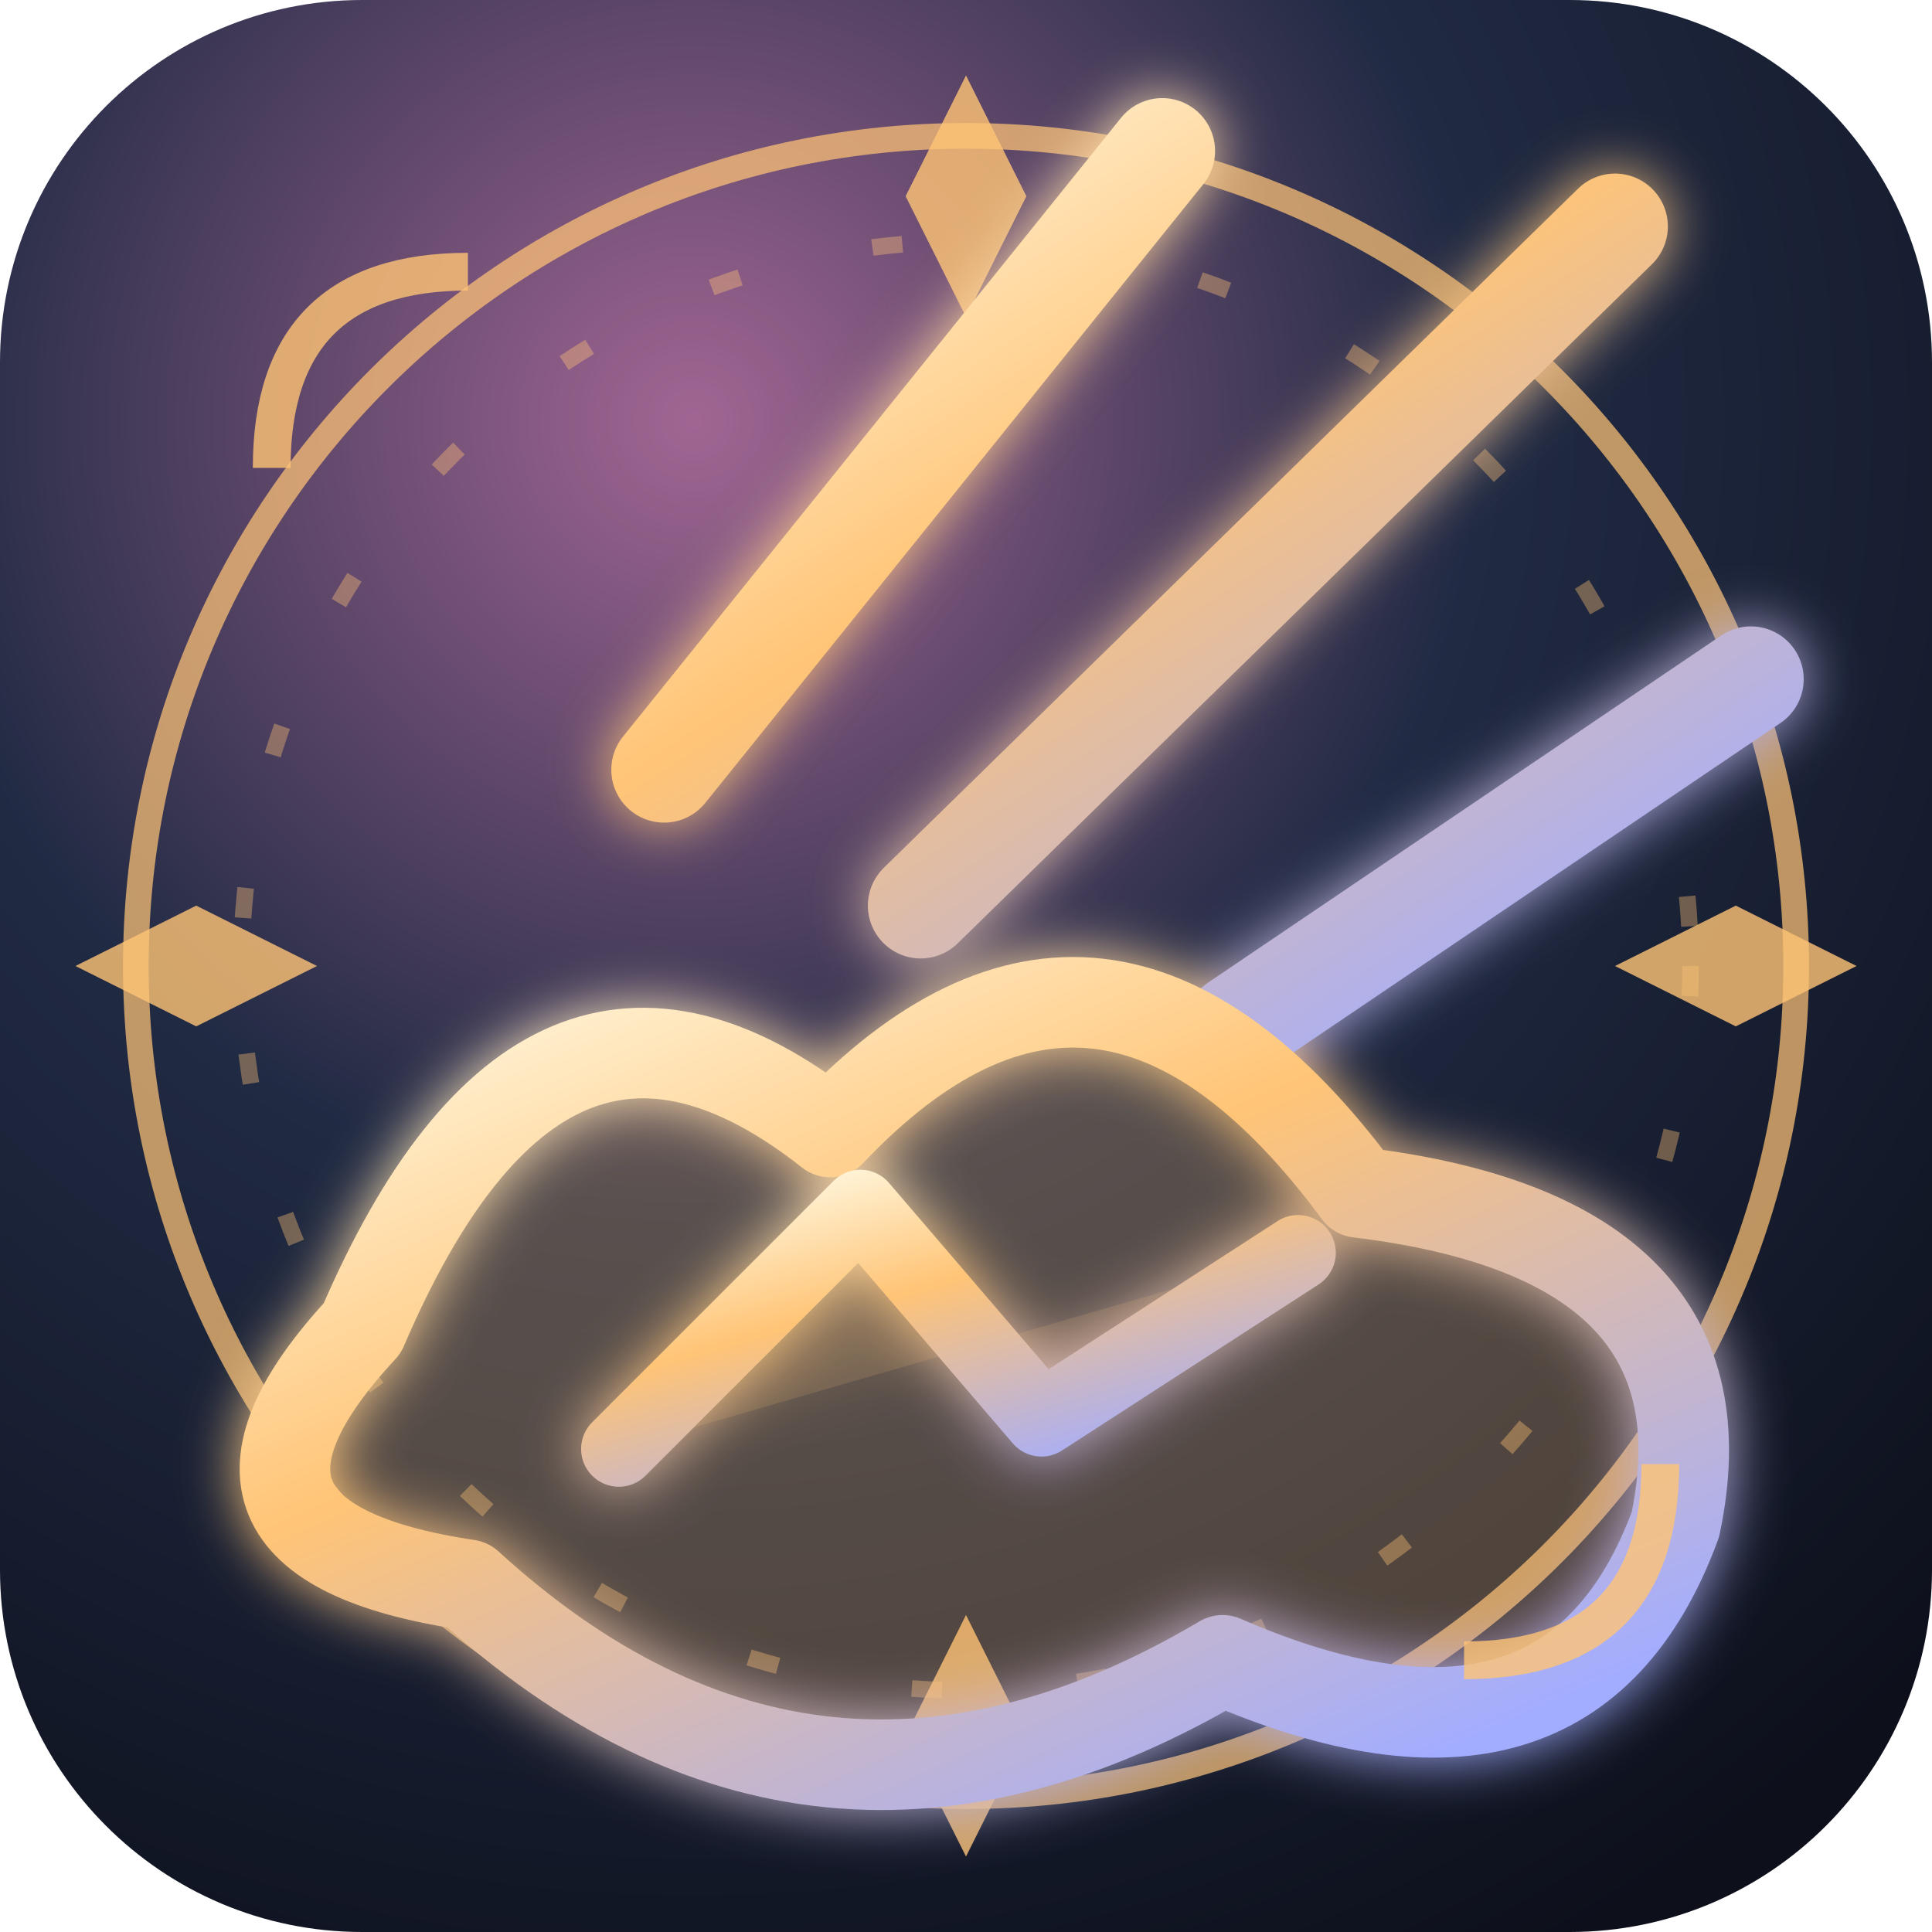
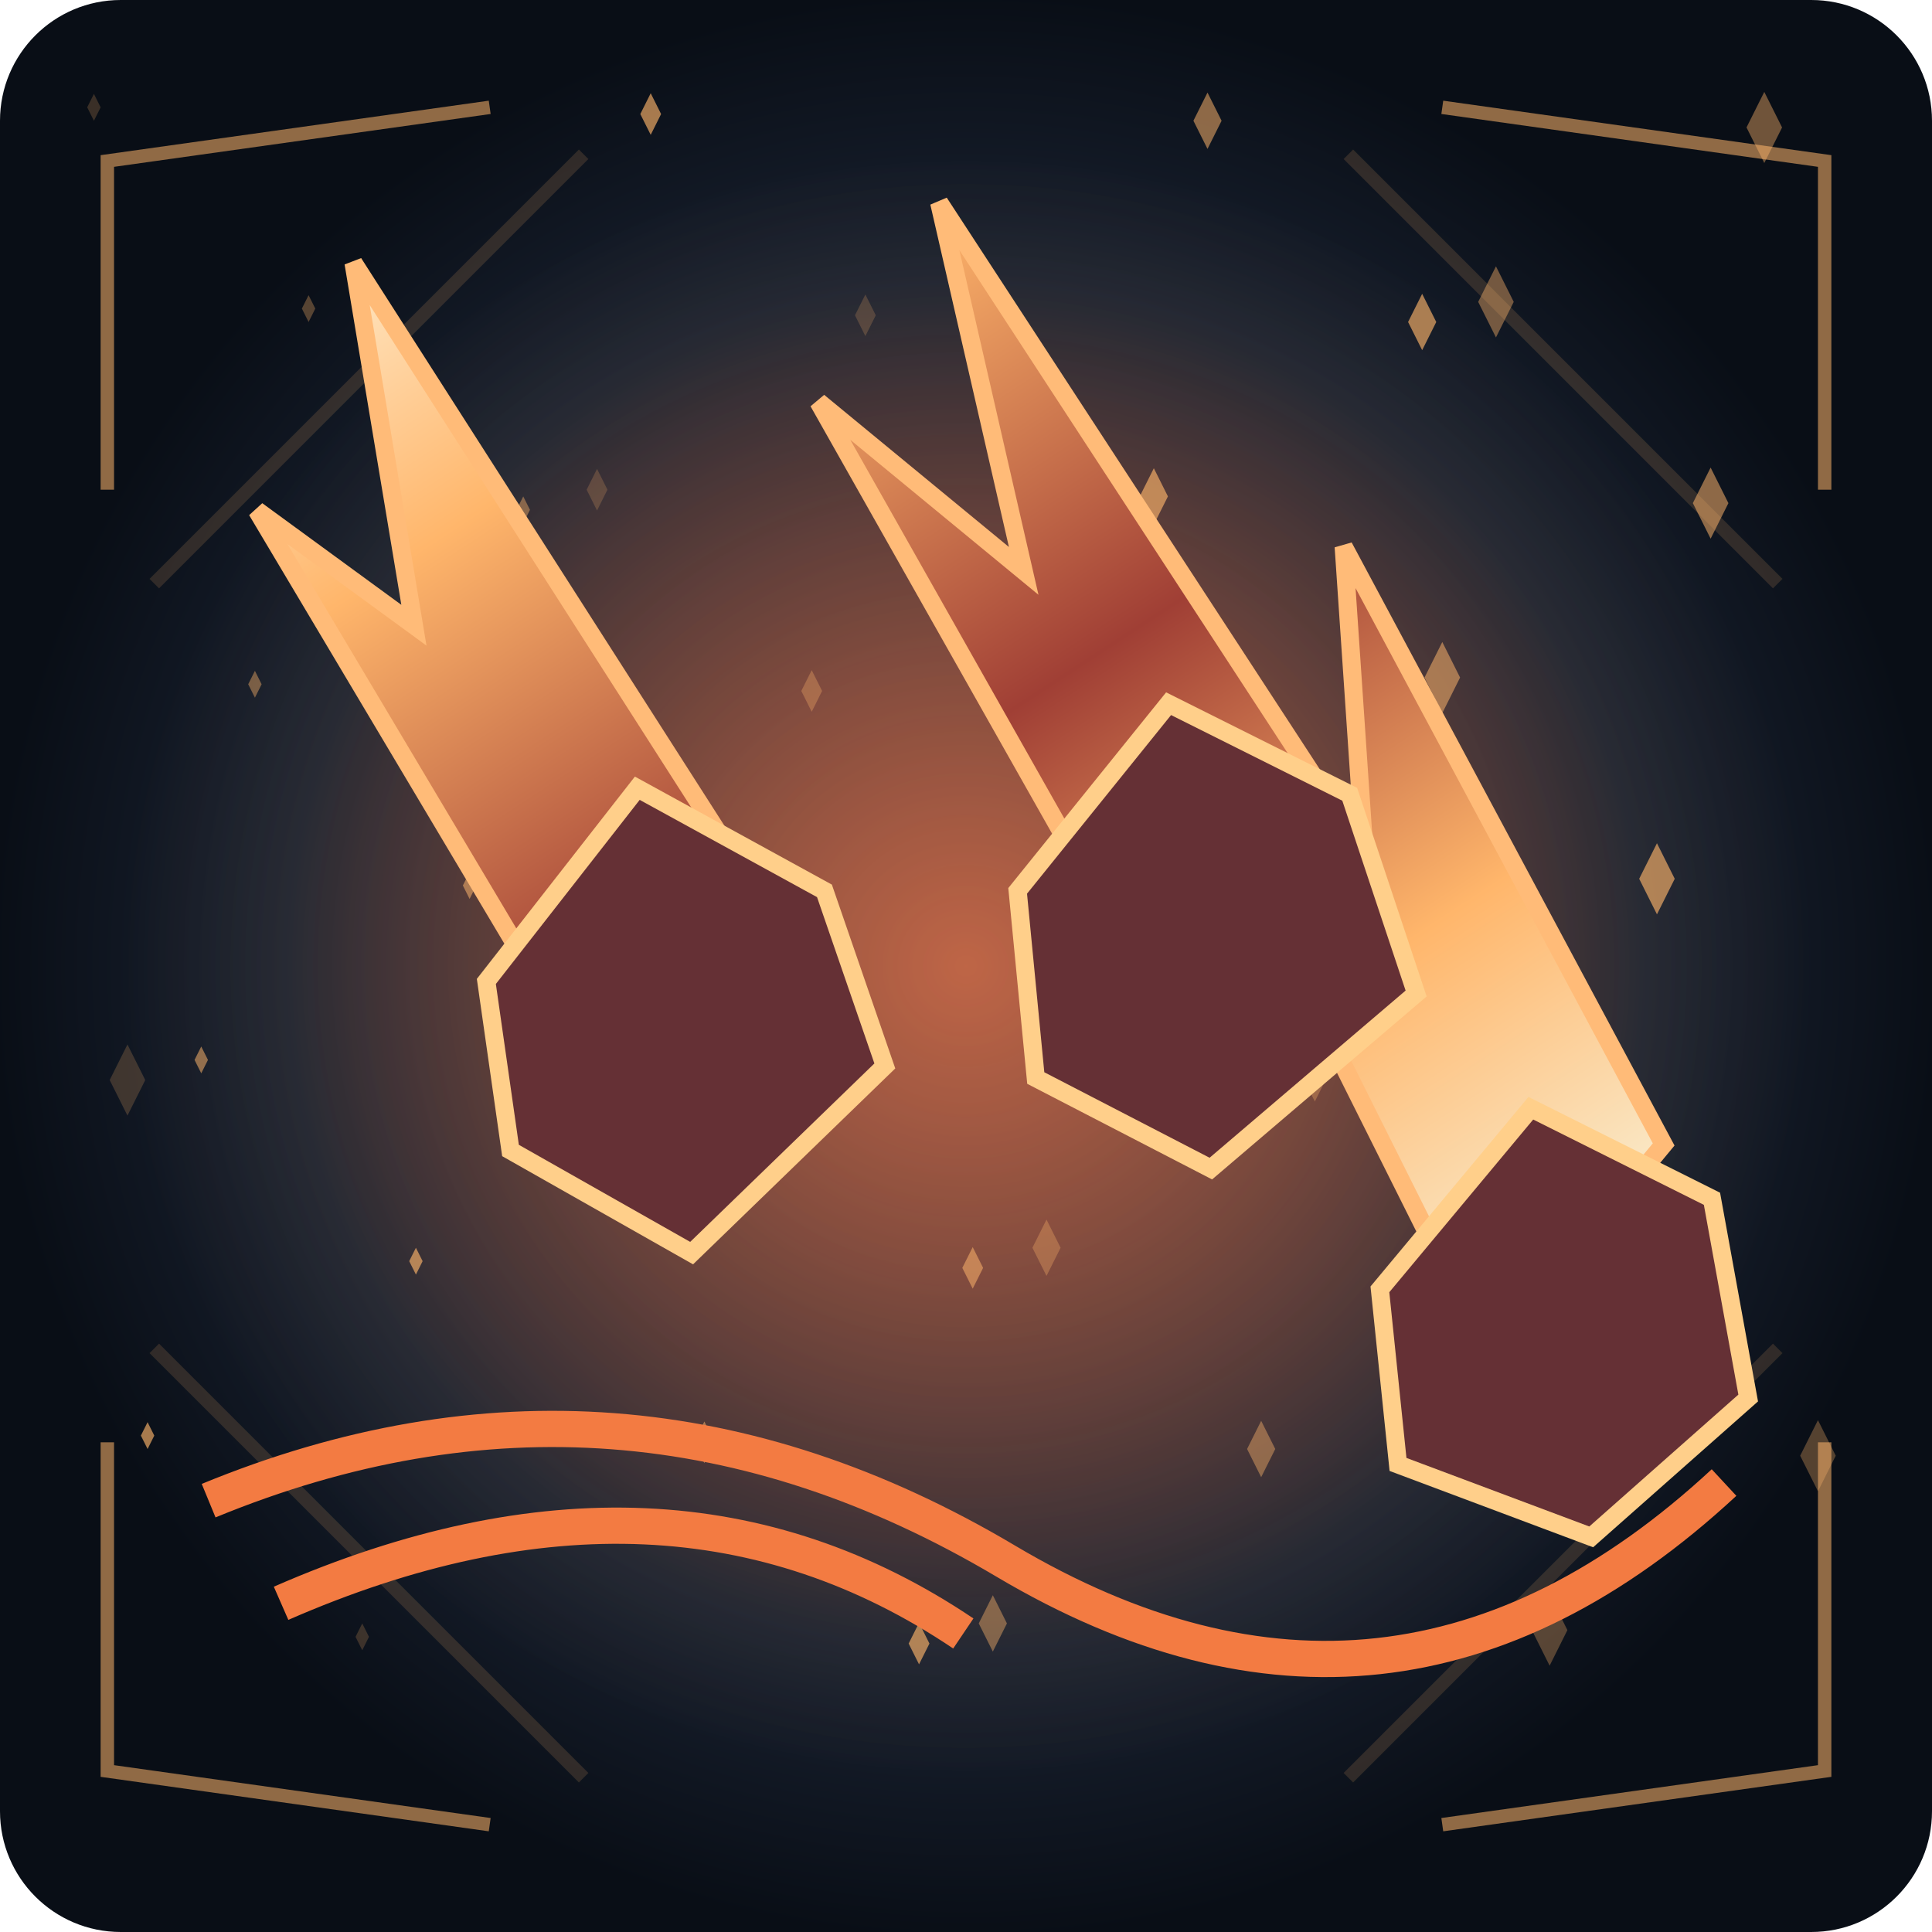
- <svg xmlns="http://www.w3.org/2000/svg" viewBox="0 0 128 128" aria-label="apocalypse-rain">
+ <svg xmlns="http://www.w3.org/2000/svg" width="384" height="384" viewBox="0 0 288 288" aria-label="apocalypse-rain">
  <defs>
-     <radialGradient id="bg" cx="36%" cy="22%" r="90%">
-       <stop stop-color="#a16693" />
-       <stop offset=".45" stop-color="#202a43" />
-       <stop offset="1" stop-color="#0d101b" />
+     <radialGradient id="bg">
+       <stop stop-color="#a03f35" />
+       <stop offset=".7" stop-color="#192130" />
+       <stop offset="1" stop-color="#090e16" />
    </radialGradient>
    <linearGradient id="metal" x1="0" y1="0" x2=".8" y2="1">
-       <stop stop-color="#fffce9" />
-       <stop offset=".42" stop-color="#ffc476" />
-       <stop offset="1" stop-color="#a3adff" />
+       <stop stop-color="#fff8e3" />
+       <stop offset=".24" stop-color="#ffb66b" />
+       <stop offset=".53" stop-color="#a03f35" />
+       <stop offset=".79" stop-color="#ffb66b" />
+       <stop offset="1" stop-color="#f9e9c8" />
    </linearGradient>
-     <filter id="g">
-       <feGaussianBlur stdDeviation="1.9" result="blur" />
-       <feMerge>
-         <feMergeNode in="blur" />
-         <feMergeNode in="SourceGraphic" />
-       </feMerge>
-     </filter>
+     <radialGradient id="light">
+       <stop stop-color="#ffb66b" stop-opacity=".32" />
+       <stop offset="1" stop-color="#ffb66b" stop-opacity="0" />
+     </radialGradient>
  </defs>
-   <rect width="128" height="128" rx="24" fill="url(#bg)" />
-   <circle cx="64" cy="64" r="55" fill="none" stroke="#ffc476" stroke-width="1.7" stroke-opacity=".72" />
-   <circle cx="64" cy="64" r="48" fill="none" stroke="#ffc476" stroke-width="1.1" stroke-opacity=".38" stroke-dasharray="2 9" />
-   <path d="M64 5l4 8-4 8-4-8zM64 107l4 8-4 8-4-8zM5 64l8-4 8 4-8 4zM107 64l8-4 8 4-8 4z" fill="#ffc476" opacity=".8" />
-   <g stroke="url(#metal)" stroke-linejoin="round" stroke-linecap="round" fill="#ffc476" fill-opacity=".14" filter="url(#g)">
-     <path d="M107 15L61 60M77 10L44 51M116 45L82 68" stroke-width="7" />
-     <path d="M24 88q12-28 31-13 18-19 35 4 25 3 21 22-7 19-30 9-27 16-50-5-20-3-7-17z" stroke-width="6" />
-     <path d="M41 96l16-16 12 14 17-11" stroke-width="5" />
+   <rect width="288" height="288" rx="18" fill="url(#bg)" />
+   <ellipse cx="144" cy="144" rx="125" ry="120" fill="url(#light)" />
+   <path d="M16 73V24L73 16M215 16l57 8v49M16 215v49l57 8M215 272l57-8v-49" stroke="#ffb66b" stroke-width="2" opacity=".55" fill="none" />
+   <path d="M23 87L87 23M201 265l64-64M23 201l64 64M201 23l64 64" stroke="#ffb66b" opacity=".15" stroke-width="2" />
+   <path d="M14 14l1 2 -1 2 -1 -2z" fill="#ffb66b" opacity="0.2" />
+   <path d="M81 125.9l1.55 3.1 -1.55 3.1 -1.55 -3.1z" fill="#ffb66b" opacity="0.31" />
+   <path d="M148 237.8l2.1 4.2 -2.1 4.2 -2.1 -4.2z" fill="#ffb66b" opacity="0.42" />
+   <path d="M215 95.7l2.65 5.3 -2.65 5.3 -2.65 -5.3z" fill="#ffb66b" opacity="0.53" />
+   <path d="M22 212l1 2 -1 2 -1 -2z" fill="#ffb66b" opacity="0.64" />
+   <path d="M89 69.9l1.55 3.1 -1.55 3.1 -1.55 -3.1z" fill="#ffb66b" opacity="0.2" />
+   <path d="M156 181.8l2.1 4.2 -2.1 4.2 -2.1 -4.2z" fill="#ffb66b" opacity="0.31" />
+   <path d="M223 39.7l2.65 5.3 -2.65 5.3 -2.65 -5.3z" fill="#ffb66b" opacity="0.42" />
+   <path d="M30 156l1 2 -1 2 -1 -2z" fill="#ffb66b" opacity="0.53" />
+   <path d="M97 13.9l1.55 3.1 -1.55 3.1 -1.55 -3.1z" fill="#ffb66b" opacity="0.64" />
+   <path d="M164 125.8l2.1 4.2 -2.1 4.2 -2.1 -4.2z" fill="#ffb66b" opacity="0.2" />
+   <path d="M231 237.7l2.65 5.3 -2.65 5.3 -2.65 -5.3z" fill="#ffb66b" opacity="0.31" />
+   <path d="M38 100l1 2 -1 2 -1 -2z" fill="#ffb66b" opacity="0.42" />
+   <path d="M105 211.9l1.55 3.1 -1.55 3.1 -1.55 -3.1z" fill="#ffb66b" opacity="0.53" />
+   <path d="M172 69.8l2.1 4.2 -2.1 4.2 -2.1 -4.2z" fill="#ffb66b" opacity="0.64" />
+   <path d="M239 181.7l2.65 5.3 -2.65 5.3 -2.65 -5.3z" fill="#ffb66b" opacity="0.2" />
+   <path d="M46 44l1 2 -1 2 -1 -2z" fill="#ffb66b" opacity="0.31" />
+   <path d="M113 155.9l1.55 3.1 -1.55 3.1 -1.55 -3.1z" fill="#ffb66b" opacity="0.42" />
+   <path d="M180 13.8l2.1 4.2 -2.1 4.2 -2.1 -4.2z" fill="#ffb66b" opacity="0.53" />
+   <path d="M247 125.7l2.65 5.3 -2.65 5.3 -2.65 -5.3z" fill="#ffb66b" opacity="0.64" />
+   <path d="M54 242l1 2 -1 2 -1 -2z" fill="#ffb66b" opacity="0.2" />
+   <path d="M121 99.9l1.55 3.1 -1.55 3.1 -1.55 -3.1z" fill="#ffb66b" opacity="0.31" />
+   <path d="M188 211.8l2.1 4.2 -2.1 4.2 -2.1 -4.2z" fill="#ffb66b" opacity="0.42" />
+   <path d="M255 69.7l2.65 5.3 -2.65 5.3 -2.65 -5.3z" fill="#ffb66b" opacity="0.53" />
+   <path d="M62 186l1 2 -1 2 -1 -2z" fill="#ffb66b" opacity="0.64" />
+   <path d="M129 43.9l1.55 3.1 -1.55 3.1 -1.55 -3.1z" fill="#ffb66b" opacity="0.2" />
+   <path d="M196 155.8l2.1 4.2 -2.1 4.2 -2.1 -4.2z" fill="#ffb66b" opacity="0.31" />
+   <path d="M263 13.7l2.65 5.3 -2.65 5.3 -2.65 -5.3z" fill="#ffb66b" opacity="0.42" />
+   <path d="M70 130l1 2 -1 2 -1 -2z" fill="#ffb66b" opacity="0.53" />
+   <path d="M137 241.9l1.55 3.1 -1.55 3.1 -1.55 -3.1z" fill="#ffb66b" opacity="0.64" />
+   <path d="M204 99.8l2.1 4.2 -2.1 4.2 -2.1 -4.2z" fill="#ffb66b" opacity="0.2" />
+   <path d="M271 211.7l2.65 5.3 -2.65 5.3 -2.65 -5.3z" fill="#ffb66b" opacity="0.31" />
+   <path d="M78 74l1 2 -1 2 -1 -2z" fill="#ffb66b" opacity="0.42" />
+   <path d="M145 185.9l1.55 3.1 -1.55 3.1 -1.55 -3.1z" fill="#ffb66b" opacity="0.53" />
+   <path d="M212 43.8l2.1 4.2 -2.1 4.2 -2.1 -4.2z" fill="#ffb66b" opacity="0.64" />
+   <path d="M19 155.7l2.65 5.3 -2.65 5.3 -2.65 -5.3z" fill="#ffb66b" opacity="0.2" />
+   <g transform="translate(14 14) scale(.90)">
+     <path d="M43 28L107 128 80 158 27 69 53 88Z M140 18L202 113 172 143 120 51 154 79Z M207 75L260 174 231 209 184 115 211 134Z" fill="url(#metal)" stroke="#ffbb78" stroke-width="3" />
+     <path d="M65 147l25-32 31 17 10 29-32 31-30-17zM153 132l25-31 30 15 11 33-34 29-29-15zM213 198l25-30 30 15 6 33-26 23-32-12z" fill="#653035" stroke="#ffcf8a" stroke-width="3" />
+     <path d="M19 233Q87 205 151 243T270 230M31 250Q95 222 144 255" stroke="#f37b42" stroke-width="6" fill="none" />
  </g>
-   <path d="M18 31q0-13 13-13M97 110q13 0 13-13" fill="none" stroke="#ffc476" stroke-width="2.5" opacity=".8" />
</svg>
